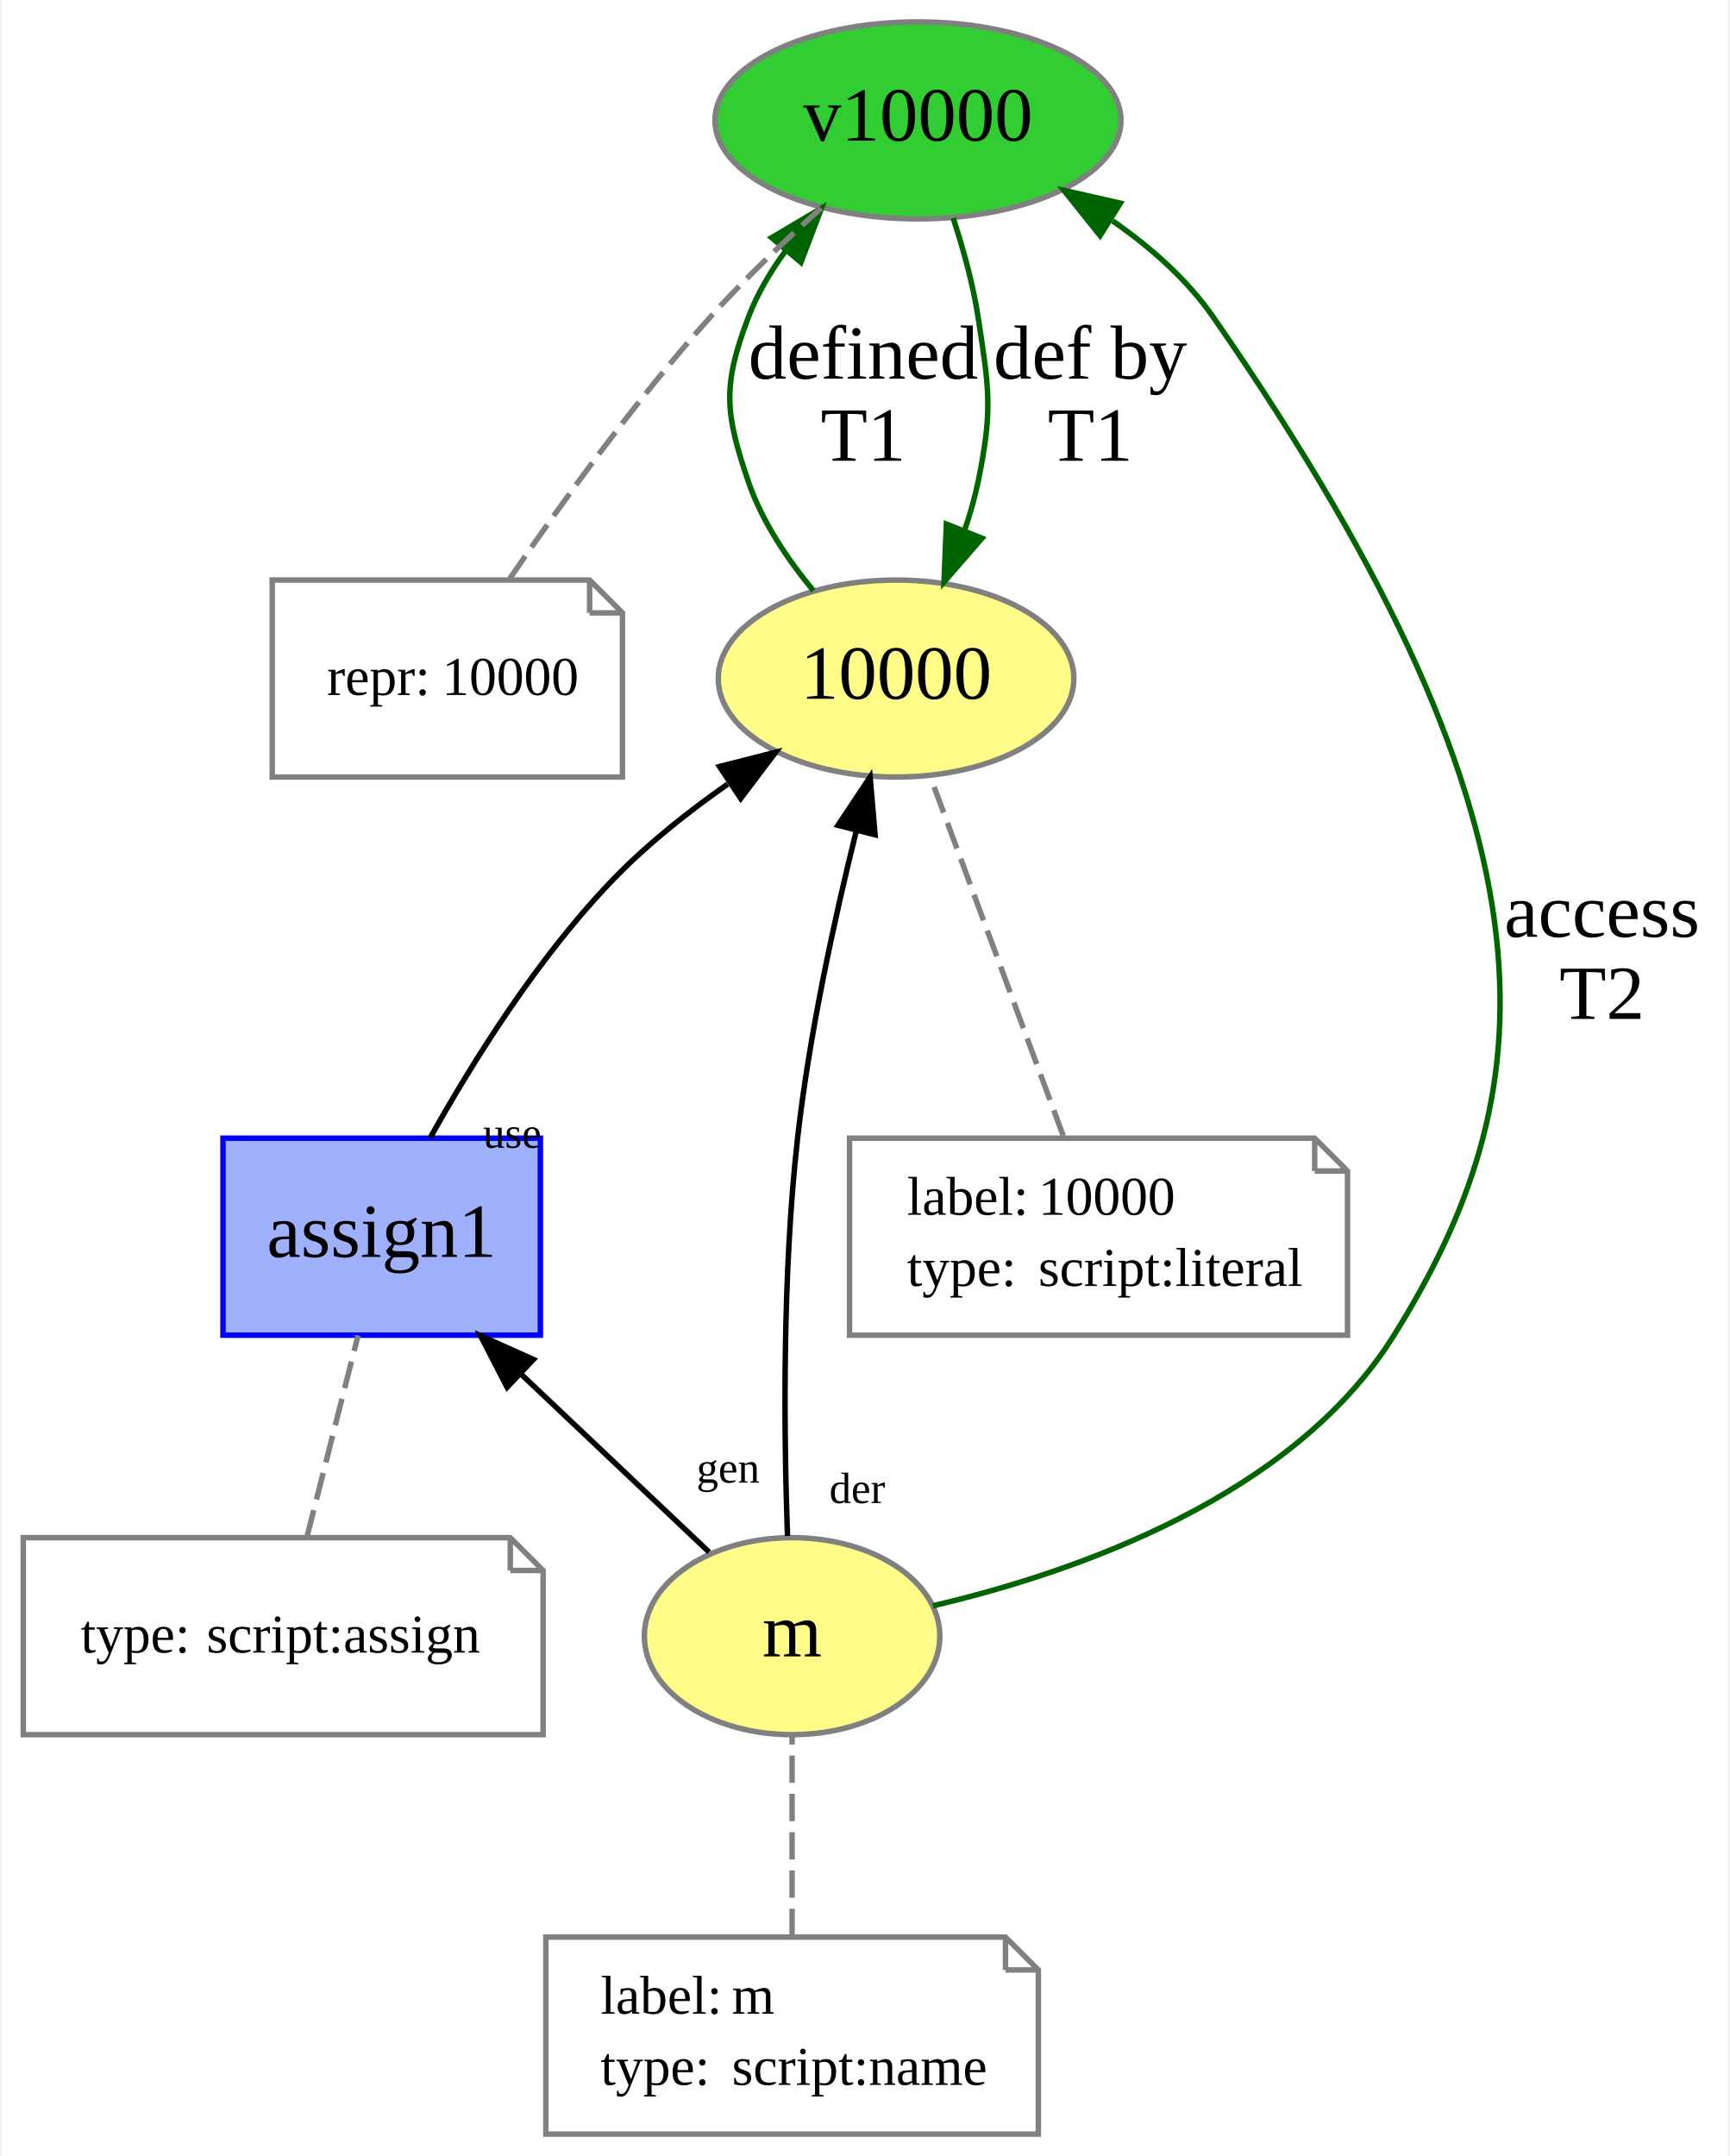
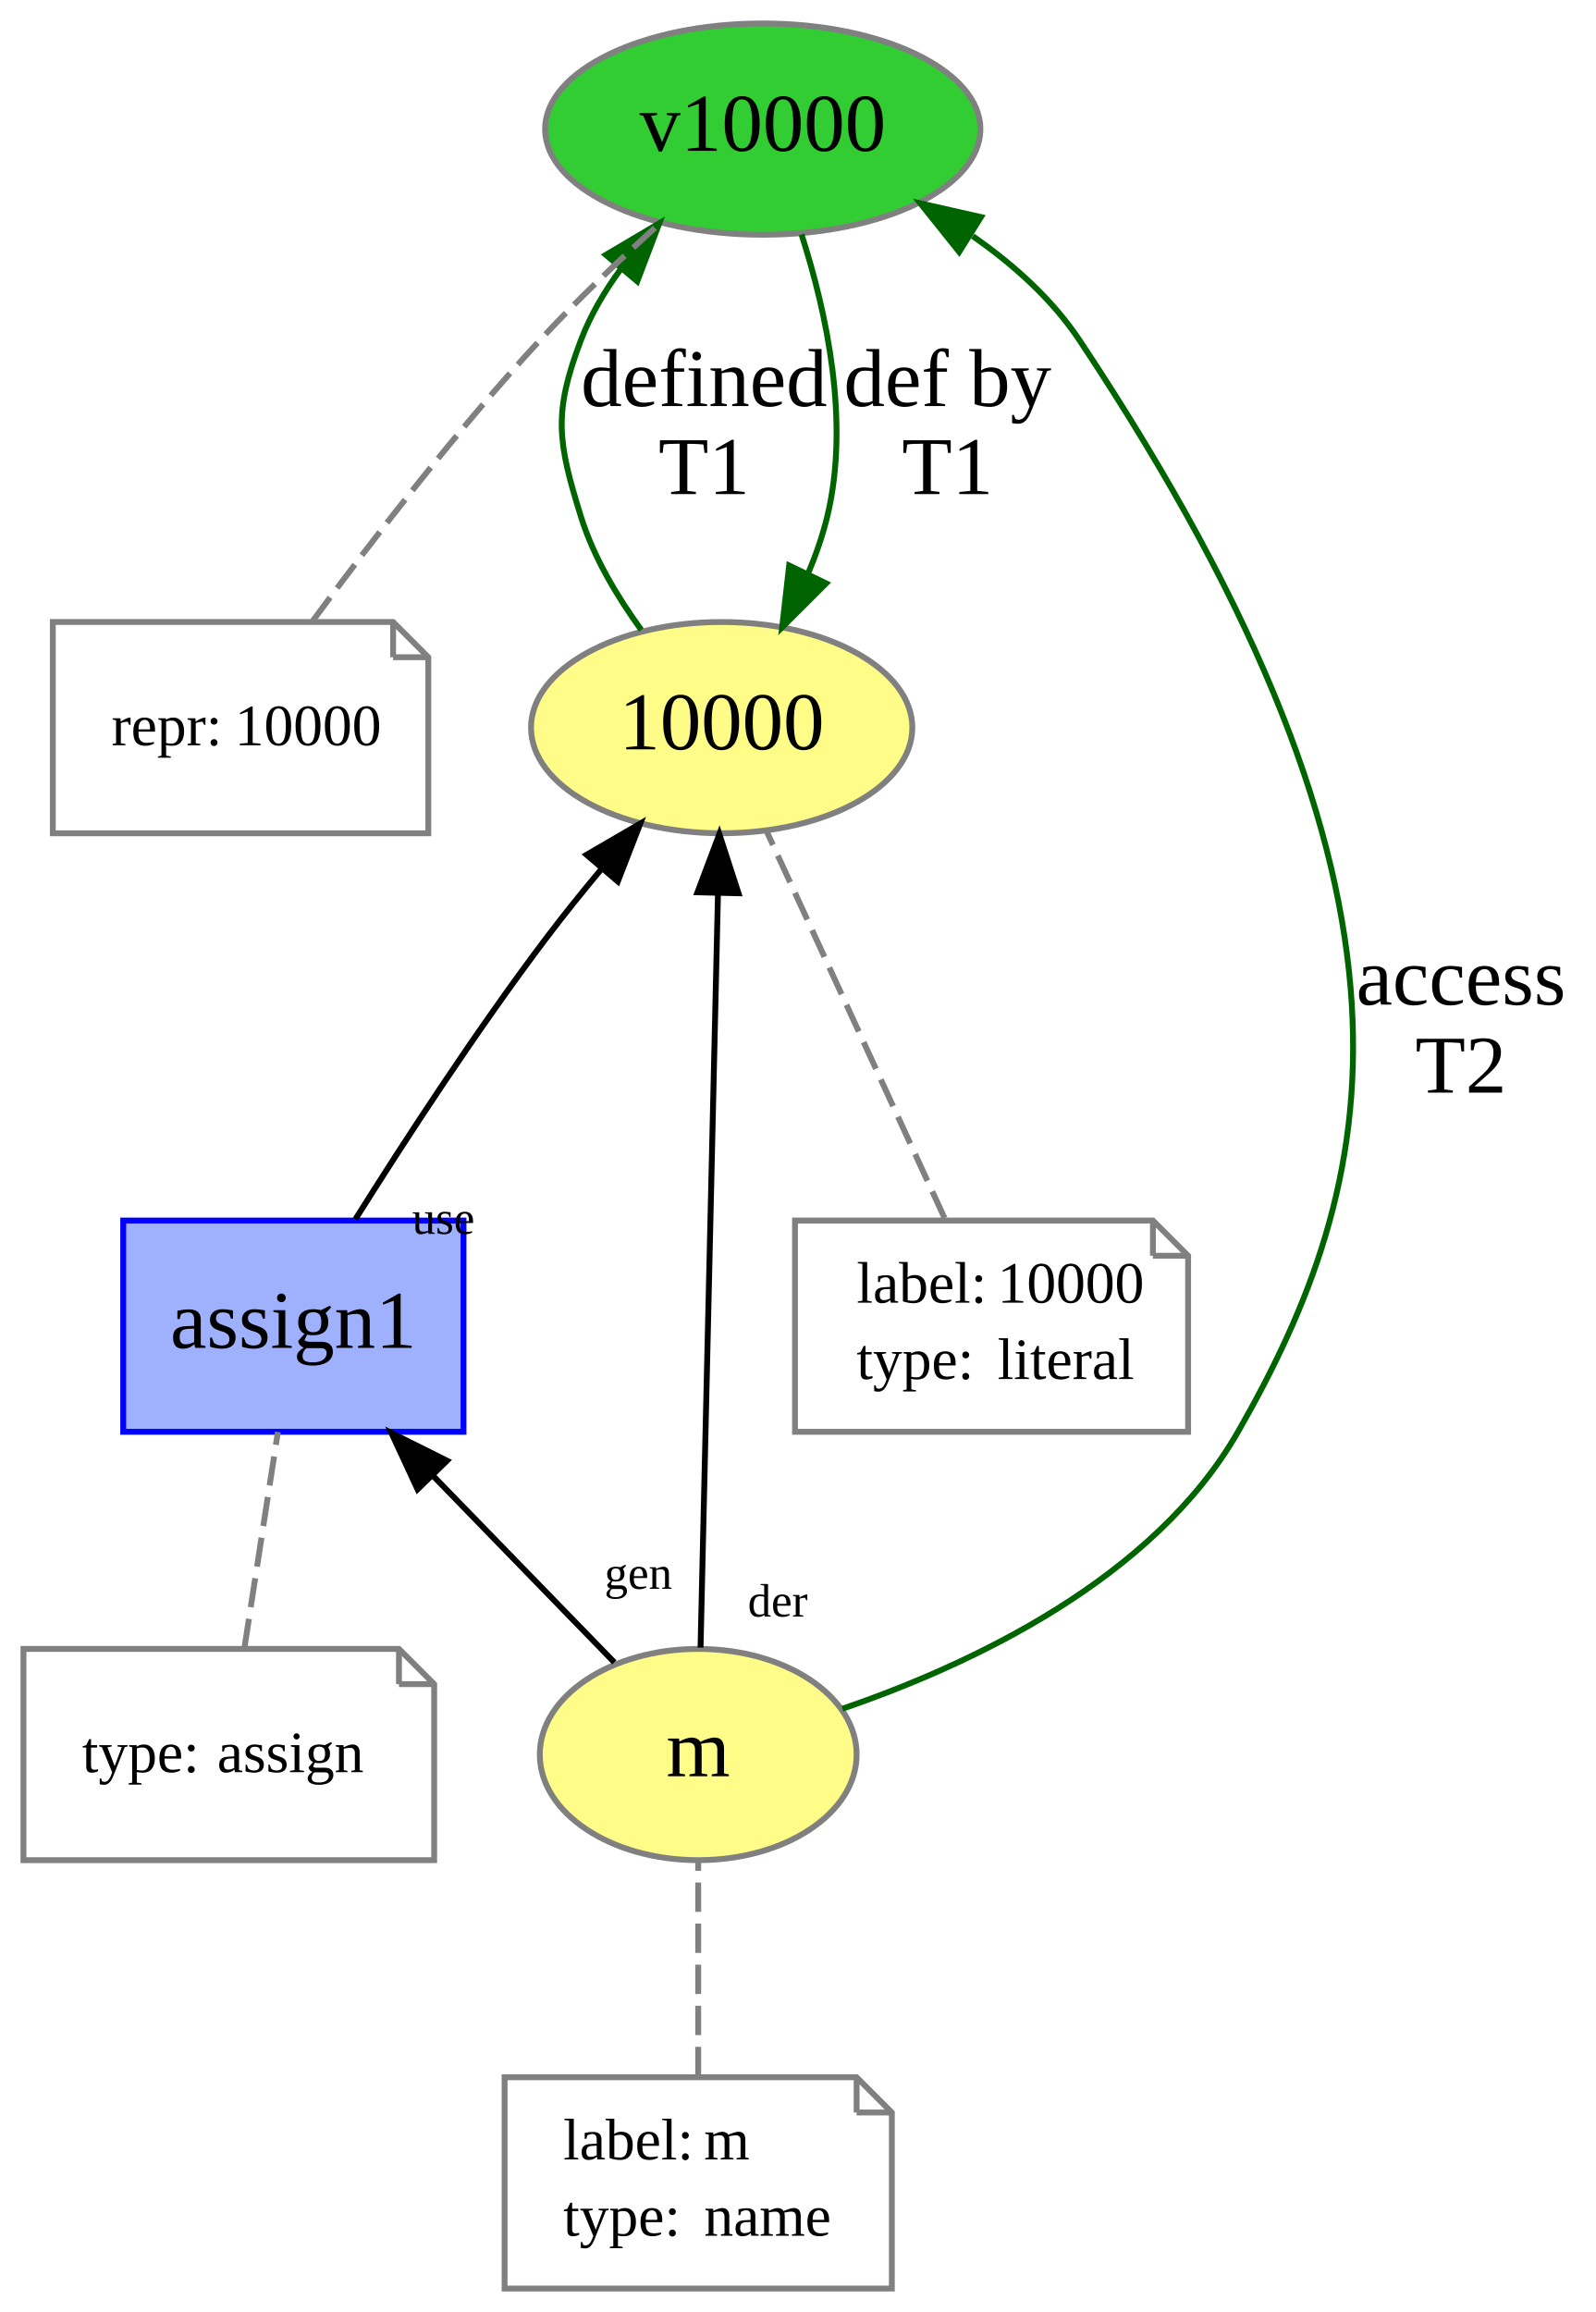
- <svg xmlns="http://www.w3.org/2000/svg" xmlns:xlink="http://www.w3.org/1999/xlink" width="316pt" height="394pt" viewBox="0.00 0.00 315.50 394.00">
+ <svg xmlns="http://www.w3.org/2000/svg" xmlns:xlink="http://www.w3.org/1999/xlink" width="272pt" height="394pt" viewBox="0.00 0.00 272.00 394.00">
  <g id="graph0" class="graph" transform="scale(1 1) rotate(0) translate(4 390)">
-     <polygon fill="white" stroke="none" points="-4,4 -4,-390 311.5,-390 311.5,4 -4,4" />
+     <polygon fill="white" stroke="none" points="-4,4 -4,-390 268,-390 268,4 -4,4" />
    <g id="node1" class="node">
      <g id="a_node1">
        <a xlink:href="http://example.org/10000" xlink:title="10000">
-           <ellipse fill="#fffc87" stroke="#808080" cx="159.5" cy="-266" rx="32.494" ry="18" />
-           <text text-anchor="middle" x="159.5" y="-262.3" font-family="Times New Roman,serif" font-size="14.00">10000</text>
+           <ellipse fill="#fffc87" stroke="#808080" cx="119" cy="-266" rx="32.494" ry="18" />
+           <text text-anchor="middle" x="119" y="-262.3" font-family="Times New Roman,serif" font-size="14.00">10000</text>
        </a>
      </g>
    </g>
    <g id="node3" class="node">
      <g id="a_node3">
        <a xlink:href="http://example.org/v10000" xlink:title="v10000">
-           <ellipse fill="#32cd32" stroke="#808080" cx="163.5" cy="-368" rx="37.093" ry="18" />
-           <text text-anchor="middle" x="163.5" y="-364.3" font-family="Times New Roman,serif" font-size="14.00">v10000</text>
+           <ellipse fill="#32cd32" stroke="#808080" cx="126" cy="-368" rx="37.093" ry="18" />
+           <text text-anchor="middle" x="126" y="-364.3" font-family="Times New Roman,serif" font-size="14.00">v10000</text>
        </a>
      </g>
    </g>
    <g id="edge3" class="edge">
-       <path fill="none" stroke="darkgreen" d="M144.399,-282.059C139.638,-287.807 134.976,-294.736 132.5,-302 128.198,-314.62 127.773,-319.533 132.5,-332 134.131,-336.3 136.558,-340.411 139.349,-344.206" />
-       <polygon fill="darkgreen" stroke="darkgreen" points="136.757,-346.562 145.874,-351.96 142.113,-342.055 136.757,-346.562" />
-       <text text-anchor="middle" x="153.5" y="-320.8" font-family="Times New Roman,serif" font-size="14.00">defined</text>
-       <text text-anchor="middle" x="153.5" y="-305.8" font-family="Times New Roman,serif" font-size="14.00">T1</text>
+       <path fill="none" stroke="darkgreen" d="M105.301,-282.658C101.156,-288.358 97.138,-295.103 95,-302 91.053,-314.736 90.273,-319.533 95,-332 96.63,-336.3 99.058,-340.411 101.849,-344.206" />
+       <polygon fill="darkgreen" stroke="darkgreen" points="99.257,-346.562 108.374,-351.96 104.613,-342.055 99.257,-346.562" />
+       <text text-anchor="middle" x="116" y="-320.8" font-family="Times New Roman,serif" font-size="14.00">defined</text>
+       <text text-anchor="middle" x="116" y="-305.8" font-family="Times New Roman,serif" font-size="14.00">T1</text>
    </g>
    <g id="node2" class="node">
-       <polygon fill="none" stroke="gray" points="236,-182 151,-182 151,-146 242,-146 242,-176 236,-182" />
-       <polyline fill="none" stroke="gray" points="236,-182 236,-176 " />
-       <polyline fill="none" stroke="gray" points="242,-176 236,-176 " />
-       <text text-anchor="start" x="161.5" y="-168" font-family="Times New Roman,serif" font-size="10.00">label:</text>
-       <text text-anchor="start" x="185.5" y="-168" font-family="Times New Roman,serif" font-size="10.00">10000</text>
-       <text text-anchor="start" x="161.5" y="-155" font-family="Times New Roman,serif" font-size="10.00">type:</text>
-       <text text-anchor="start" x="185.5" y="-155" font-family="Times New Roman,serif" font-size="10.00">script:literal</text>
+       <polygon fill="none" stroke="gray" points="192.5,-182 131.5,-182 131.5,-146 198.5,-146 198.5,-176 192.5,-182" />
+       <polyline fill="none" stroke="gray" points="192.5,-182 192.5,-176 " />
+       <polyline fill="none" stroke="gray" points="198.5,-176 192.5,-176 " />
+       <text text-anchor="start" x="142" y="-168" font-family="Times New Roman,serif" font-size="10.00">label:</text>
+       <text text-anchor="start" x="166" y="-168" font-family="Times New Roman,serif" font-size="10.00">10000</text>
+       <text text-anchor="start" x="142" y="-155" font-family="Times New Roman,serif" font-size="10.00">type:</text>
+       <text text-anchor="start" x="166" y="-155" font-family="Times New Roman,serif" font-size="10.00">literal</text>
    </g>
    <g id="edge1" class="edge">
-       <path fill="none" stroke="gray" stroke-dasharray="5,2" d="M190.055,-182.419C183.223,-200.885 172.504,-229.853 165.748,-248.114" />
+       <path fill="none" stroke="gray" stroke-dasharray="5,2" d="M156.987,-182.419C148.441,-200.997 135.006,-230.205 126.615,-248.445" />
    </g>
    <g id="edge4" class="edge">
-       <path fill="none" stroke="darkgreen" d="M169.933,-350.157C171.794,-344.477 173.573,-338.044 174.5,-332 176.522,-318.821 177.181,-315.061 174.5,-302 173.902,-299.086 173.05,-296.115 172.053,-293.197" />
-       <polygon fill="darkgreen" stroke="darkgreen" points="175.202,-291.643 168.259,-283.64 168.696,-294.226 175.202,-291.643" />
-       <text text-anchor="middle" x="195" y="-320.8" font-family="Times New Roman,serif" font-size="14.00">def by</text>
-       <text text-anchor="middle" x="195" y="-305.8" font-family="Times New Roman,serif" font-size="14.00">T1</text>
+       <path fill="none" stroke="darkgreen" d="M132.613,-350.034C136.857,-336.84 140.905,-318.13 137,-302 136.212,-298.746 135.067,-295.455 133.729,-292.261" />
+       <polygon fill="darkgreen" stroke="darkgreen" points="136.806,-290.585 129.306,-283.102 130.503,-293.629 136.806,-290.585" />
+       <text text-anchor="middle" x="157.5" y="-320.8" font-family="Times New Roman,serif" font-size="14.00">def by</text>
+       <text text-anchor="middle" x="157.5" y="-305.8" font-family="Times New Roman,serif" font-size="14.00">T1</text>
    </g>
    <g id="node4" class="node">
-       <polygon fill="none" stroke="gray" points="103.5,-284 45.5,-284 45.5,-248 109.5,-248 109.5,-278 103.5,-284" />
-       <polyline fill="none" stroke="gray" points="103.5,-284 103.5,-278 " />
-       <polyline fill="none" stroke="gray" points="109.5,-278 103.5,-278 " />
-       <text text-anchor="start" x="55.5" y="-263" font-family="Times New Roman,serif" font-size="10.00">repr:</text>
-       <text text-anchor="start" x="76.5" y="-263" font-family="Times New Roman,serif" font-size="10.00">10000</text>
+       <polygon fill="none" stroke="gray" points="63,-284 5,-284 5,-248 69,-248 69,-278 63,-284" />
+       <polyline fill="none" stroke="gray" points="63,-284 63,-278 " />
+       <polyline fill="none" stroke="gray" points="69,-278 63,-278 " />
+       <text text-anchor="start" x="15" y="-263" font-family="Times New Roman,serif" font-size="10.00">repr:</text>
+       <text text-anchor="start" x="36" y="-263" font-family="Times New Roman,serif" font-size="10.00">10000</text>
    </g>
    <g id="edge2" class="edge">
-       <path fill="none" stroke="gray" stroke-dasharray="5,2" d="M88.895,-284.246C98.133,-297.758 111.822,-316.755 125.5,-332 131.729,-338.943 139.169,-346.021 145.807,-351.979" />
+       <path fill="none" stroke="gray" stroke-dasharray="5,2" d="M49.285,-284.17C59.199,-297.64 73.788,-316.618 88,-332 94.33,-338.851 101.788,-345.912 108.414,-351.882" />
    </g>
    <g id="node5" class="node">
      <g id="a_node5">
        <a xlink:href="http://example.org/m" xlink:title="m">
-           <ellipse fill="#fffc87" stroke="#808080" cx="140.5" cy="-91" rx="27" ry="18" />
-           <text text-anchor="middle" x="140.5" y="-87.3" font-family="Times New Roman,serif" font-size="14.00">m</text>
+           <ellipse fill="#fffc87" stroke="#808080" cx="115" cy="-91" rx="27" ry="18" />
+           <text text-anchor="middle" x="115" y="-87.3" font-family="Times New Roman,serif" font-size="14.00">m</text>
        </a>
      </g>
    </g>
    <g id="edge10" class="edge">
-       <path fill="none" stroke="black" d="M139.658,-109.318C139.016,-127.487 138.662,-156.845 141.5,-182 143.642,-200.99 148.229,-222.026 152.236,-238.169" />
-       <polygon fill="black" stroke="black" points="148.882,-239.181 154.754,-248 155.664,-237.444 148.882,-239.181" />
-       <text text-anchor="middle" x="152.406" y="-115.321" font-family="Times New Roman,serif" font-size="8.00">der</text>
+       <path fill="none" stroke="black" d="M115.398,-109.22C116.093,-139.272 117.532,-201.52 118.366,-237.568" />
+       <polygon fill="black" stroke="black" points="114.873,-237.933 118.603,-247.849 121.871,-237.771 114.873,-237.933" />
+       <text text-anchor="middle" x="128.558" y="-114.518" font-family="Times New Roman,serif" font-size="8.00">der</text>
    </g>
    <g id="edge6" class="edge">
-       <path fill="none" stroke="darkgreen" d="M166.243,-96.549C192.581,-102.724 232.162,-116.569 250.5,-146 277.328,-189.057 284.52,-235.316 217.5,-332 212.712,-338.908 206.074,-344.778 199.087,-349.625" />
-       <polygon fill="darkgreen" stroke="darkgreen" points="196.779,-346.941 190.164,-355.216 200.496,-352.872 196.779,-346.941" />
-       <text text-anchor="middle" x="288.5" y="-218.8" font-family="Times New Roman,serif" font-size="14.00">access</text>
-       <text text-anchor="middle" x="288.5" y="-203.8" font-family="Times New Roman,serif" font-size="14.00">T2</text>
+       <path fill="none" stroke="darkgreen" d="M139.575,-98.805C161.621,-106.36 192.644,-120.927 207,-146 231.175,-188.221 243.513,-236.504 180,-332 175.345,-338.999 168.763,-344.907 161.787,-349.76" />
+       <polygon fill="darkgreen" stroke="darkgreen" points="159.478,-347.076 152.857,-355.348 163.191,-353.011 159.478,-347.076" />
+       <text text-anchor="middle" x="245" y="-218.8" font-family="Times New Roman,serif" font-size="14.00">access</text>
+       <text text-anchor="middle" x="245" y="-203.8" font-family="Times New Roman,serif" font-size="14.00">T2</text>
    </g>
    <g id="node7" class="node">
      <g id="a_node7">
        <a xlink:href="http://example.org/assign1" xlink:title="assign1">
-           <polygon fill="#9fb1fc" stroke="#0000ff" points="94.5,-182 36.5,-182 36.5,-146 94.5,-146 94.5,-182" />
-           <text text-anchor="middle" x="65.5" y="-160.3" font-family="Times New Roman,serif" font-size="14.00">assign1</text>
+           <polygon fill="#9fb1fc" stroke="#0000ff" points="75,-182 17,-182 17,-146 75,-146 75,-182" />
+           <text text-anchor="middle" x="46" y="-160.3" font-family="Times New Roman,serif" font-size="14.00">assign1</text>
        </a>
      </g>
    </g>
    <g id="edge9" class="edge">
-       <path fill="none" stroke="black" d="M125.323,-106.368C115.515,-115.652 102.505,-127.968 91.123,-138.743" />
-       <polygon fill="black" stroke="black" points="88.419,-136.484 83.563,-145.901 93.231,-141.567 88.419,-136.484" />
-       <text text-anchor="middle" x="128.807" y="-119.058" font-family="Times New Roman,serif" font-size="8.00">gen</text>
+       <path fill="none" stroke="black" d="M100.703,-106.711C91.809,-115.863 80.15,-127.861 69.881,-138.427" />
+       <polygon fill="black" stroke="black" points="67.168,-136.197 62.709,-145.807 72.188,-141.075 67.168,-136.197" />
+       <text text-anchor="middle" x="104.792" y="-119.243" font-family="Times New Roman,serif" font-size="8.00">gen</text>
    </g>
    <g id="node6" class="node">
-       <polygon fill="none" stroke="gray" points="179.5,-36 95.5,-36 95.5,-0 185.5,-0 185.5,-30 179.5,-36" />
-       <polyline fill="none" stroke="gray" points="179.5,-36 179.5,-30 " />
-       <polyline fill="none" stroke="gray" points="185.5,-30 179.5,-30 " />
-       <text text-anchor="start" x="105.5" y="-22" font-family="Times New Roman,serif" font-size="10.00">label:</text>
-       <text text-anchor="start" x="129.5" y="-22" font-family="Times New Roman,serif" font-size="10.00">m</text>
-       <text text-anchor="start" x="105.5" y="-9" font-family="Times New Roman,serif" font-size="10.00">type:</text>
-       <text text-anchor="start" x="129.5" y="-9" font-family="Times New Roman,serif" font-size="10.00">script:name</text>
+       <polygon fill="none" stroke="gray" points="142,-36 82,-36 82,-0 148,-0 148,-30 142,-36" />
+       <polyline fill="none" stroke="gray" points="142,-36 142,-30 " />
+       <polyline fill="none" stroke="gray" points="148,-30 142,-30 " />
+       <text text-anchor="start" x="92" y="-22" font-family="Times New Roman,serif" font-size="10.00">label:</text>
+       <text text-anchor="start" x="116" y="-22" font-family="Times New Roman,serif" font-size="10.00">m</text>
+       <text text-anchor="start" x="92" y="-9" font-family="Times New Roman,serif" font-size="10.00">type:</text>
+       <text text-anchor="start" x="116" y="-9" font-family="Times New Roman,serif" font-size="10.00">name</text>
    </g>
    <g id="edge5" class="edge">
-       <path fill="none" stroke="gray" stroke-dasharray="5,2" d="M140.5,-36.187C140.5,-47.35 140.5,-61.84 140.5,-72.971" />
+       <path fill="none" stroke="gray" stroke-dasharray="5,2" d="M115,-36.187C115,-47.35 115,-61.84 115,-72.971" />
    </g>
    <g id="edge8" class="edge">
-       <path fill="none" stroke="black" d="M74.349,-182.039C82.118,-195.963 94.366,-215.624 108.5,-230 114.482,-236.084 121.663,-241.763 128.723,-246.702" />
-       <polygon fill="black" stroke="black" points="127.236,-249.917 137.502,-252.538 131.111,-244.087 127.236,-249.917" />
-       <text text-anchor="middle" x="89.349" y="-180.249" font-family="Times New Roman,serif" font-size="8.00">use</text>
+       <path fill="none" stroke="black" d="M56.576,-182.231C64.956,-195.567 77.181,-214.34 89,-230 91.977,-233.945 95.263,-238.022 98.537,-241.94" />
+       <polygon fill="black" stroke="black" points="95.977,-244.332 105.134,-249.662 101.299,-239.785 95.977,-244.332" />
+       <text text-anchor="middle" x="71.564" y="-179.734" font-family="Times New Roman,serif" font-size="8.00">use</text>
    </g>
    <g id="node8" class="node">
-       <polygon fill="none" stroke="gray" points="89,-109 0,-109 0,-73 95,-73 95,-103 89,-109" />
-       <polyline fill="none" stroke="gray" points="89,-109 89,-103 " />
-       <polyline fill="none" stroke="gray" points="95,-103 89,-103 " />
-       <text text-anchor="start" x="10.5" y="-88" font-family="Times New Roman,serif" font-size="10.00">type:</text>
-       <text text-anchor="start" x="33.5" y="-88" font-family="Times New Roman,serif" font-size="10.00">script:assign</text>
+       <polygon fill="none" stroke="gray" points="64,-109 0,-109 0,-73 70,-73 70,-103 64,-109" />
+       <polyline fill="none" stroke="gray" points="64,-109 64,-103 " />
+       <polyline fill="none" stroke="gray" points="70,-103 64,-103 " />
+       <text text-anchor="start" x="10" y="-88" font-family="Times New Roman,serif" font-size="10.00">type:</text>
+       <text text-anchor="start" x="33" y="-88" font-family="Times New Roman,serif" font-size="10.00">assign</text>
    </g>
    <g id="edge7" class="edge">
-       <path fill="none" stroke="gray" stroke-dasharray="5,2" d="M51.857,-109.187C54.687,-120.35 58.361,-134.84 61.183,-145.971" />
+       <path fill="none" stroke="gray" stroke-dasharray="5,2" d="M37.663,-109.187C39.392,-120.35 41.637,-134.84 43.362,-145.971" />
    </g>
  </g>
</svg>
